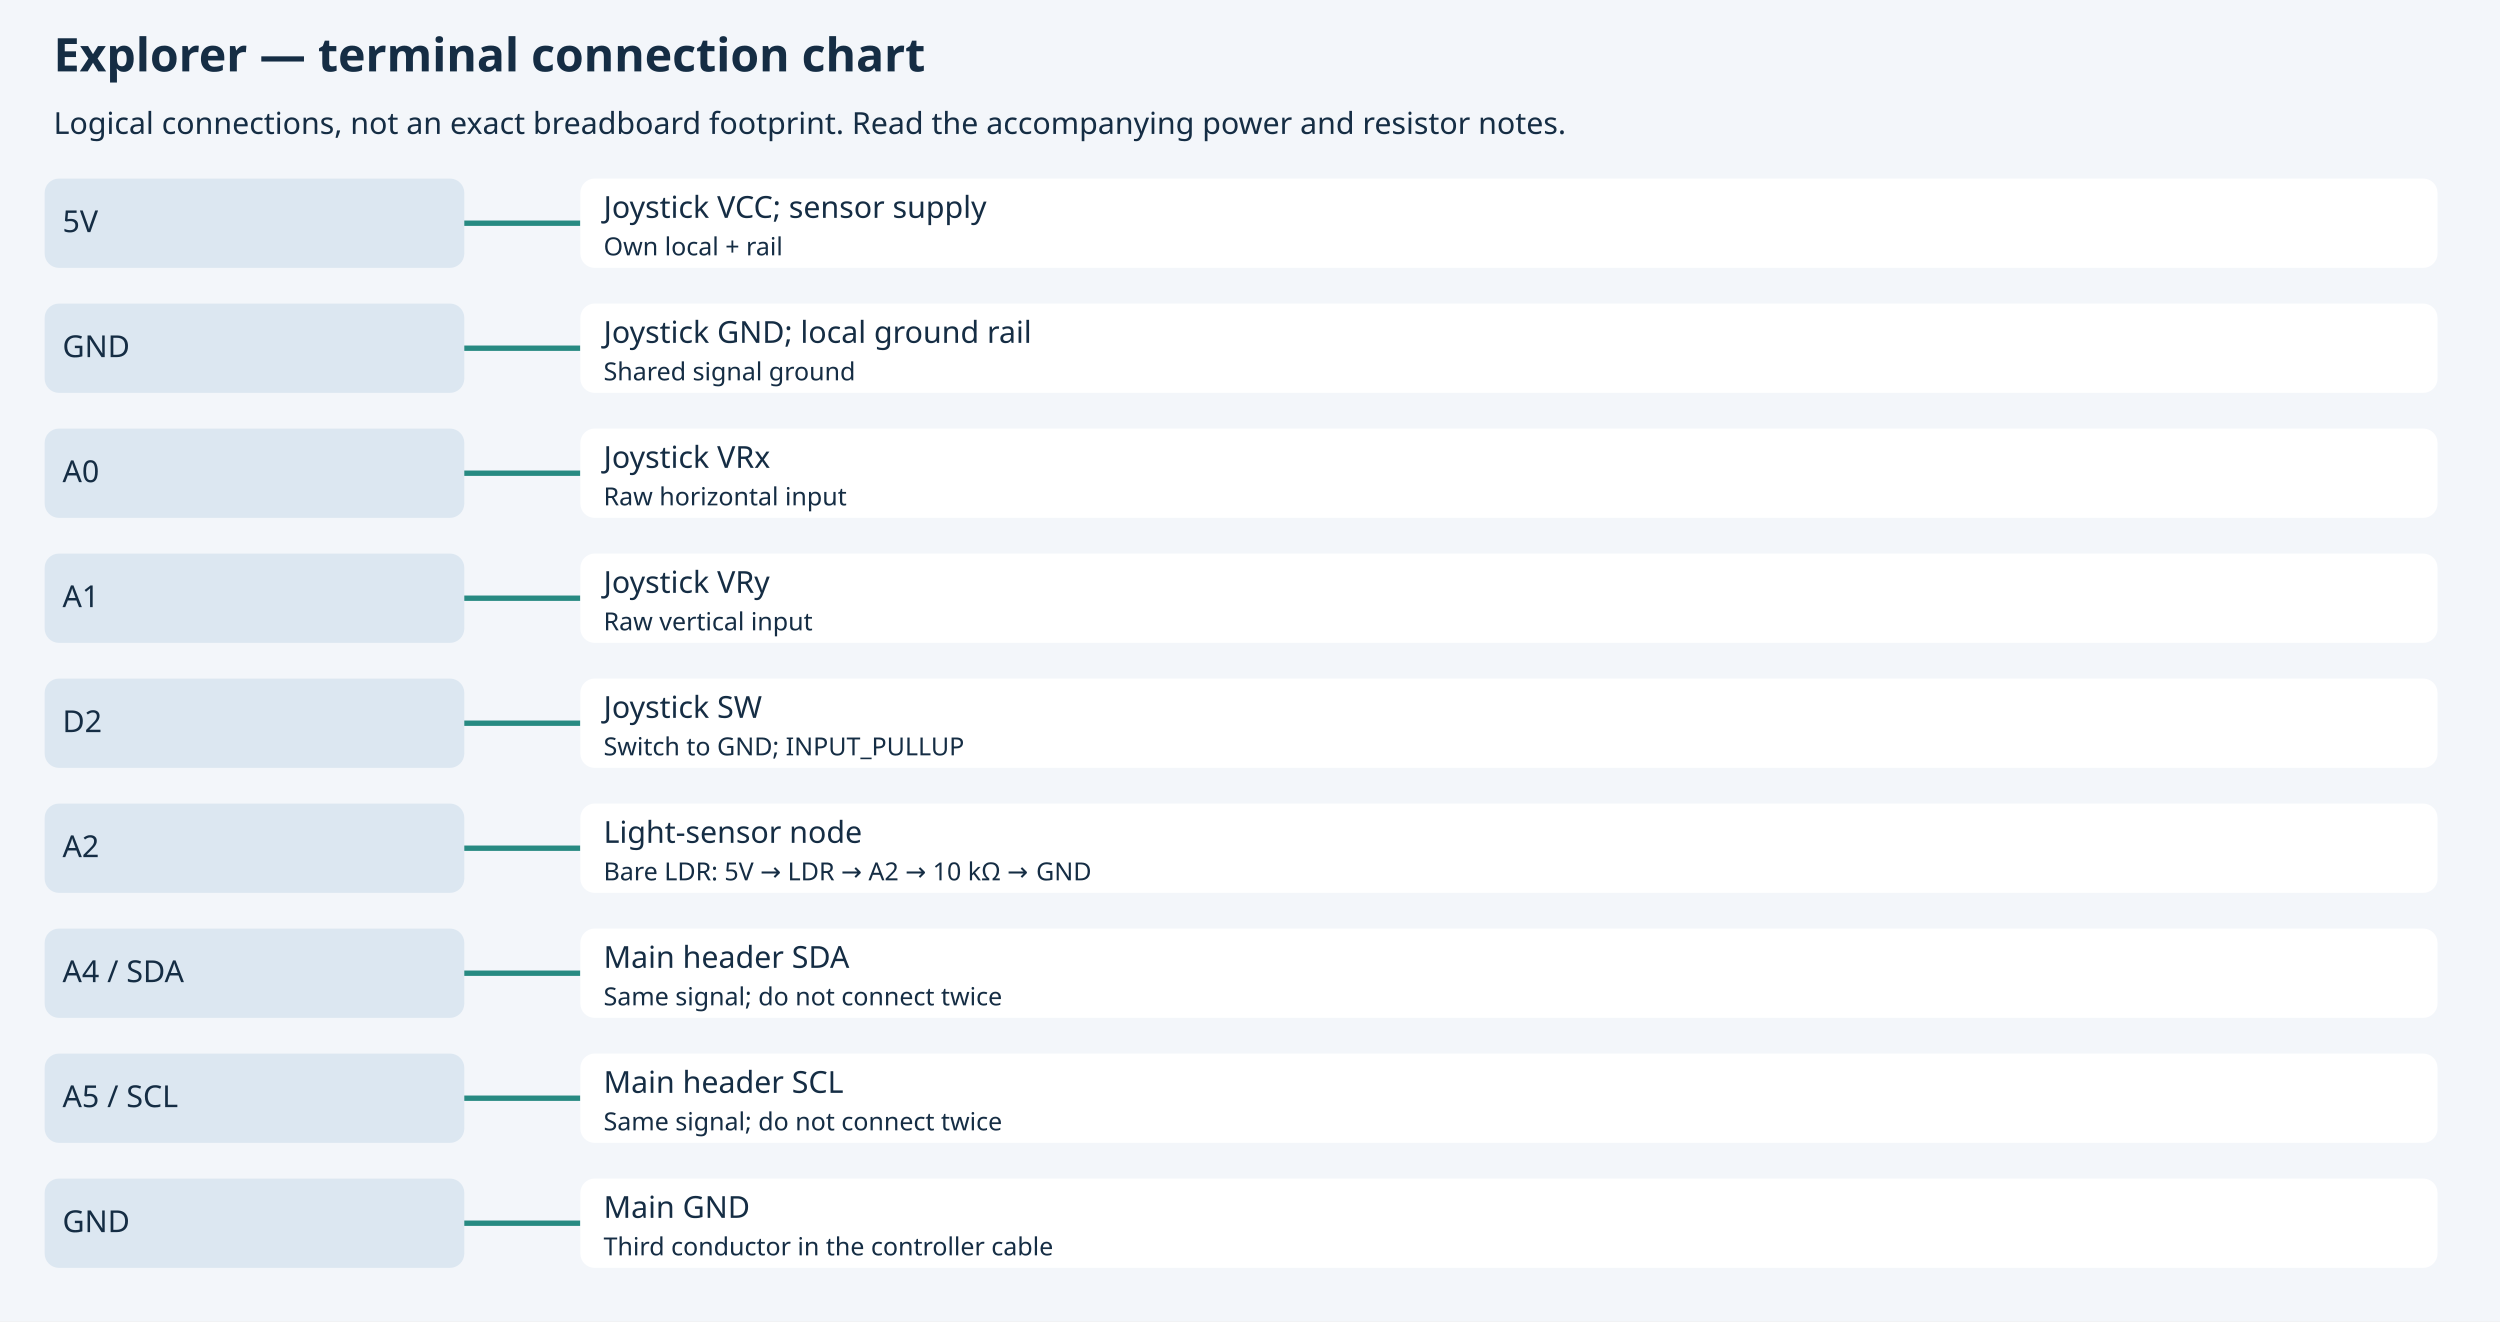
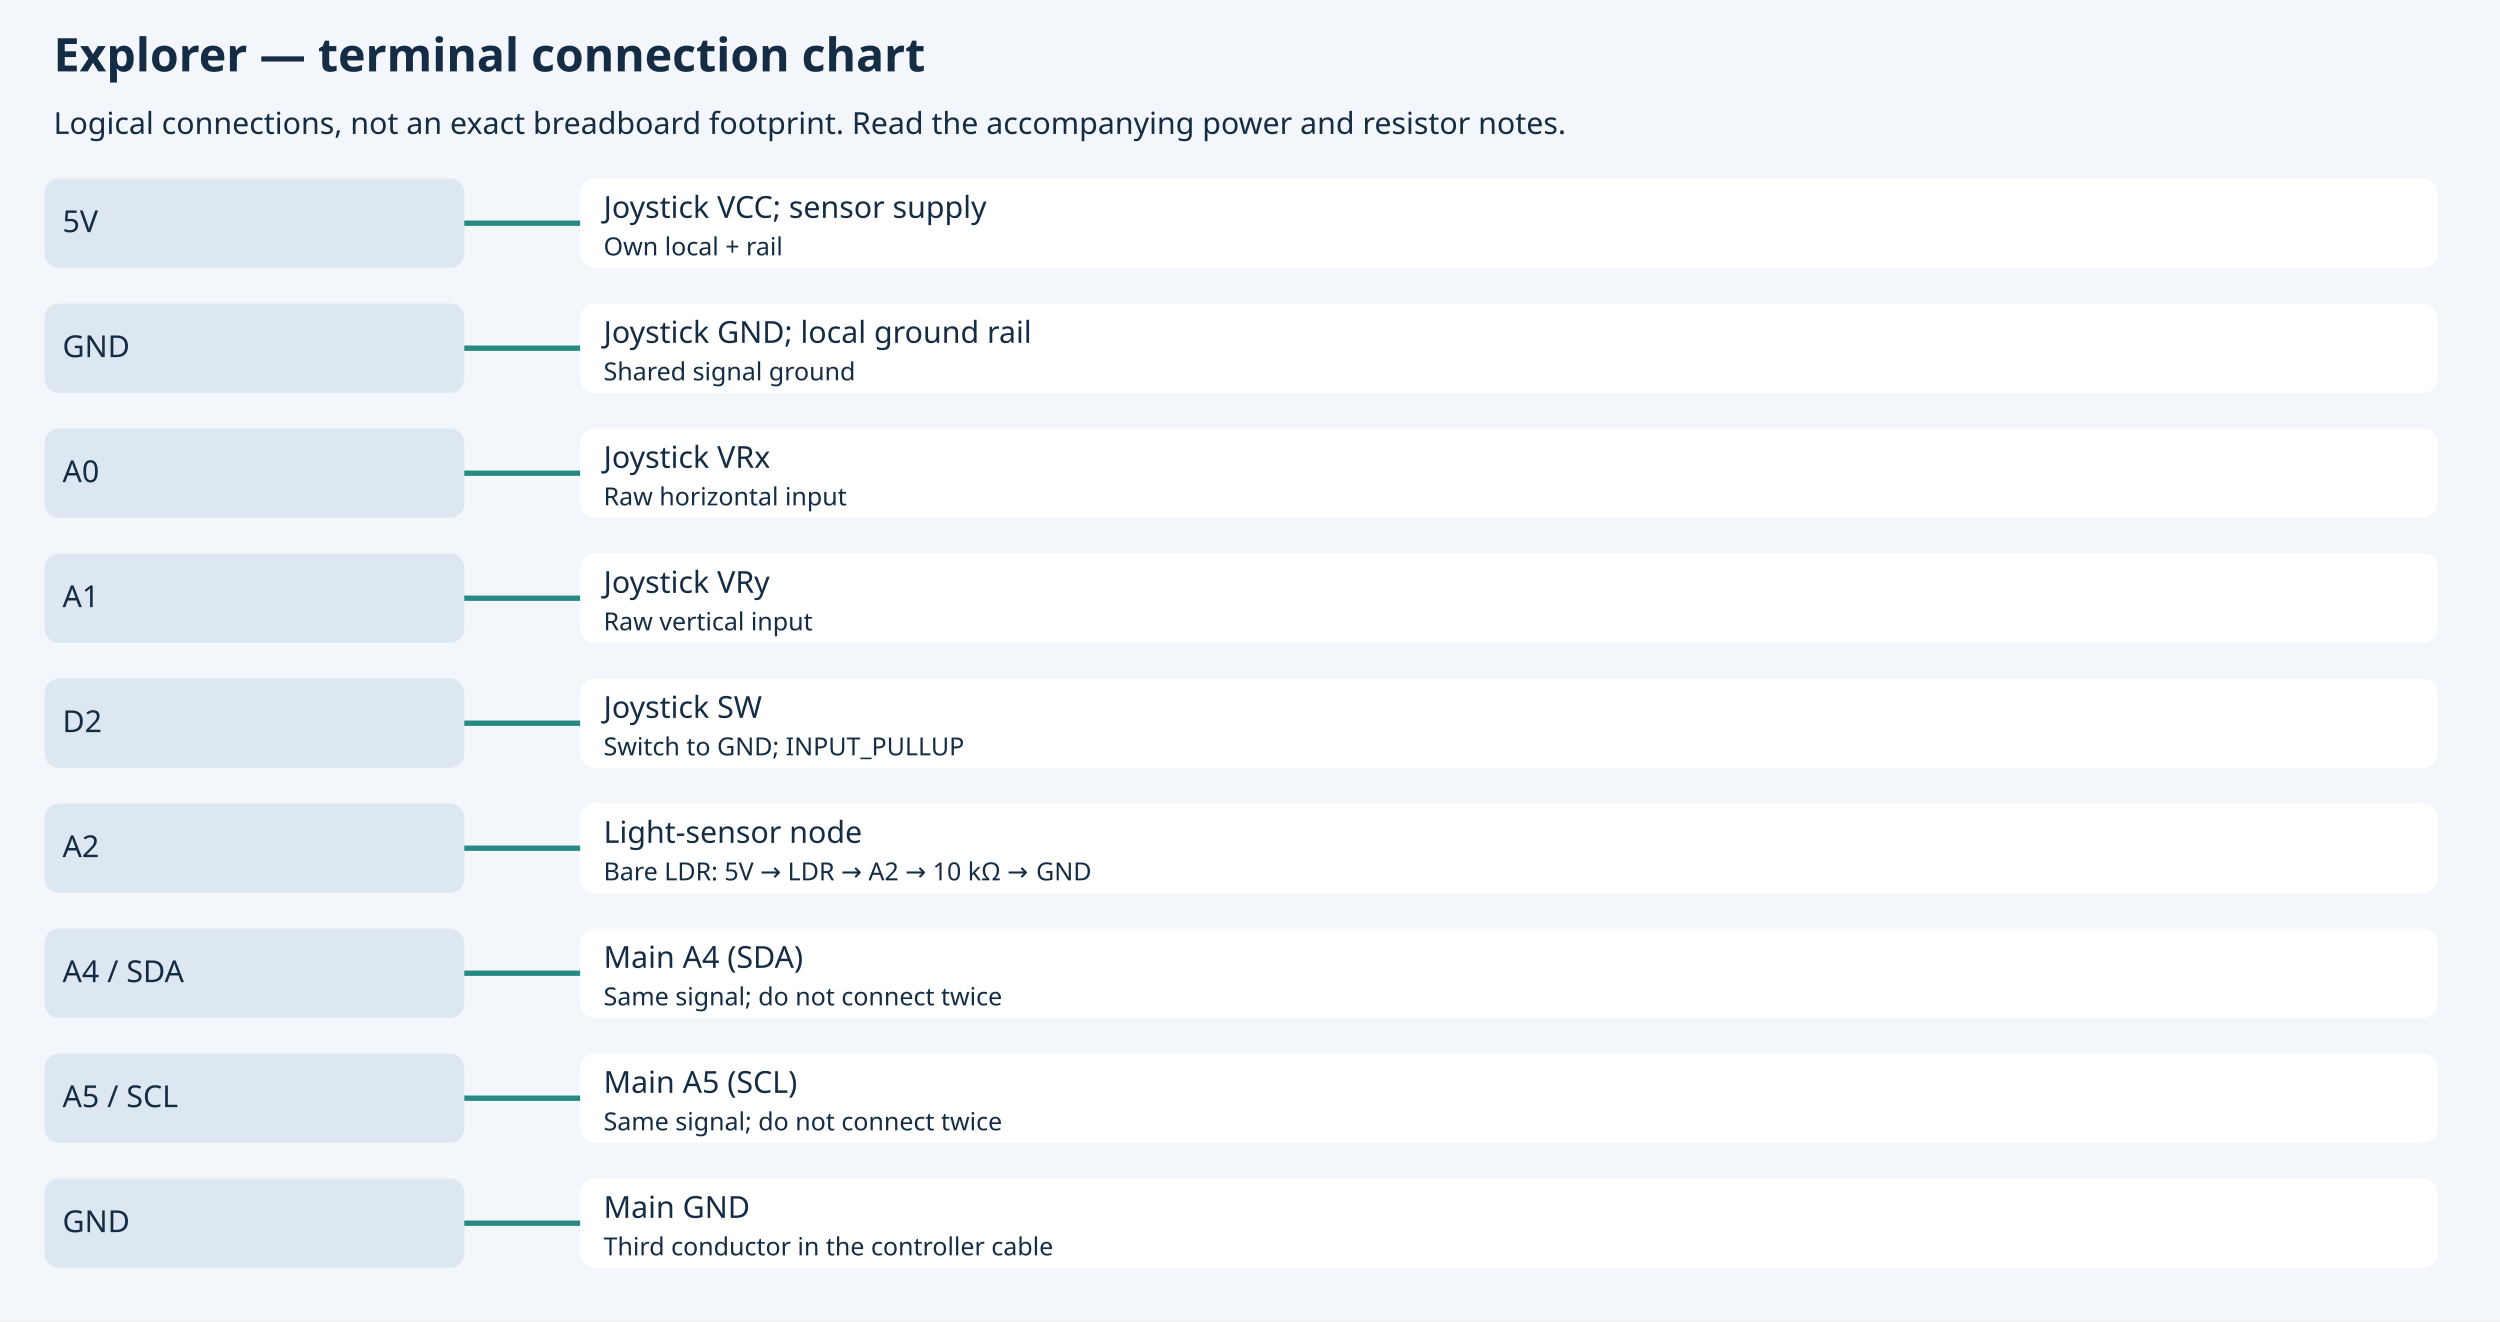
<svg xmlns="http://www.w3.org/2000/svg" width="1400" height="740" viewBox="0 0 1400 740">
  <rect width="1400" height="740" fill="#f3f6fa" />
  <style>text{font:17px sans-serif;fill:#152d44}.title{font:bold 26px sans-serif}</style>
  <text x="30" y="40" class="title">Explorer — terminal connection chart</text>
  <text x="30" y="75">Logical connections, not an exact breadboard footprint. Read the accompanying power and resistor notes.</text>
  <rect x="25" y="100" width="235" height="50" rx="8" fill="#dce7f1" />
  <text x="35" y="130">5V</text>
  <path d="M260 125H325" stroke="#278a82" stroke-width="3" />
  <rect x="325" y="100" width="1040" height="50" rx="8" fill="white" />
  <text x="338" y="122">Joystick VCC; sensor supply</text>
  <text x="338" y="143" style="font-size:14px">Own local + rail</text>
  <rect x="25" y="170" width="235" height="50" rx="8" fill="#dce7f1" />
  <text x="35" y="200">GND</text>
  <path d="M260 195H325" stroke="#278a82" stroke-width="3" />
  <rect x="325" y="170" width="1040" height="50" rx="8" fill="white" />
  <text x="338" y="192">Joystick GND; local ground rail</text>
  <text x="338" y="213" style="font-size:14px">Shared signal ground</text>
  <rect x="25" y="240" width="235" height="50" rx="8" fill="#dce7f1" />
  <text x="35" y="270">A0</text>
  <path d="M260 265H325" stroke="#278a82" stroke-width="3" />
  <rect x="325" y="240" width="1040" height="50" rx="8" fill="white" />
  <text x="338" y="262">Joystick VRx</text>
  <text x="338" y="283" style="font-size:14px">Raw horizontal input</text>
  <rect x="25" y="310" width="235" height="50" rx="8" fill="#dce7f1" />
  <text x="35" y="340">A1</text>
  <path d="M260 335H325" stroke="#278a82" stroke-width="3" />
  <rect x="325" y="310" width="1040" height="50" rx="8" fill="white" />
  <text x="338" y="332">Joystick VRy</text>
  <text x="338" y="353" style="font-size:14px">Raw vertical input</text>
  <rect x="25" y="380" width="235" height="50" rx="8" fill="#dce7f1" />
  <text x="35" y="410">D2</text>
  <path d="M260 405H325" stroke="#278a82" stroke-width="3" />
  <rect x="325" y="380" width="1040" height="50" rx="8" fill="white" />
  <text x="338" y="402">Joystick SW</text>
  <text x="338" y="423" style="font-size:14px">Switch to GND; INPUT_PULLUP</text>
  <rect x="25" y="450" width="235" height="50" rx="8" fill="#dce7f1" />
  <text x="35" y="480">A2</text>
  <path d="M260 475H325" stroke="#278a82" stroke-width="3" />
  <rect x="325" y="450" width="1040" height="50" rx="8" fill="white" />
  <text x="338" y="472">Light-sensor node</text>
  <text x="338" y="493" style="font-size:14px">Bare LDR: 5V → LDR → A2 → 10 kΩ → GND</text>
  <rect x="25" y="520" width="235" height="50" rx="8" fill="#dce7f1" />
  <text x="35" y="550">A4 / SDA</text>
  <path d="M260 545H325" stroke="#278a82" stroke-width="3" />
  <rect x="325" y="520" width="1040" height="50" rx="8" fill="white" />
-   <text x="338" y="542">Main header SDA</text>
+   <text x="338" y="542">Main A4 (SDA)</text>
  <text x="338" y="563" style="font-size:14px">Same signal; do not connect twice</text>
  <rect x="25" y="590" width="235" height="50" rx="8" fill="#dce7f1" />
  <text x="35" y="620">A5 / SCL</text>
  <path d="M260 615H325" stroke="#278a82" stroke-width="3" />
  <rect x="325" y="590" width="1040" height="50" rx="8" fill="white" />
-   <text x="338" y="612">Main header SCL</text>
+   <text x="338" y="612">Main A5 (SCL)</text>
  <text x="338" y="633" style="font-size:14px">Same signal; do not connect twice</text>
  <rect x="25" y="660" width="235" height="50" rx="8" fill="#dce7f1" />
  <text x="35" y="690">GND</text>
  <path d="M260 685H325" stroke="#278a82" stroke-width="3" />
  <rect x="325" y="660" width="1040" height="50" rx="8" fill="white" />
  <text x="338" y="682">Main GND</text>
  <text x="338" y="703" style="font-size:14px">Third conductor in the controller cable</text>
</svg>
